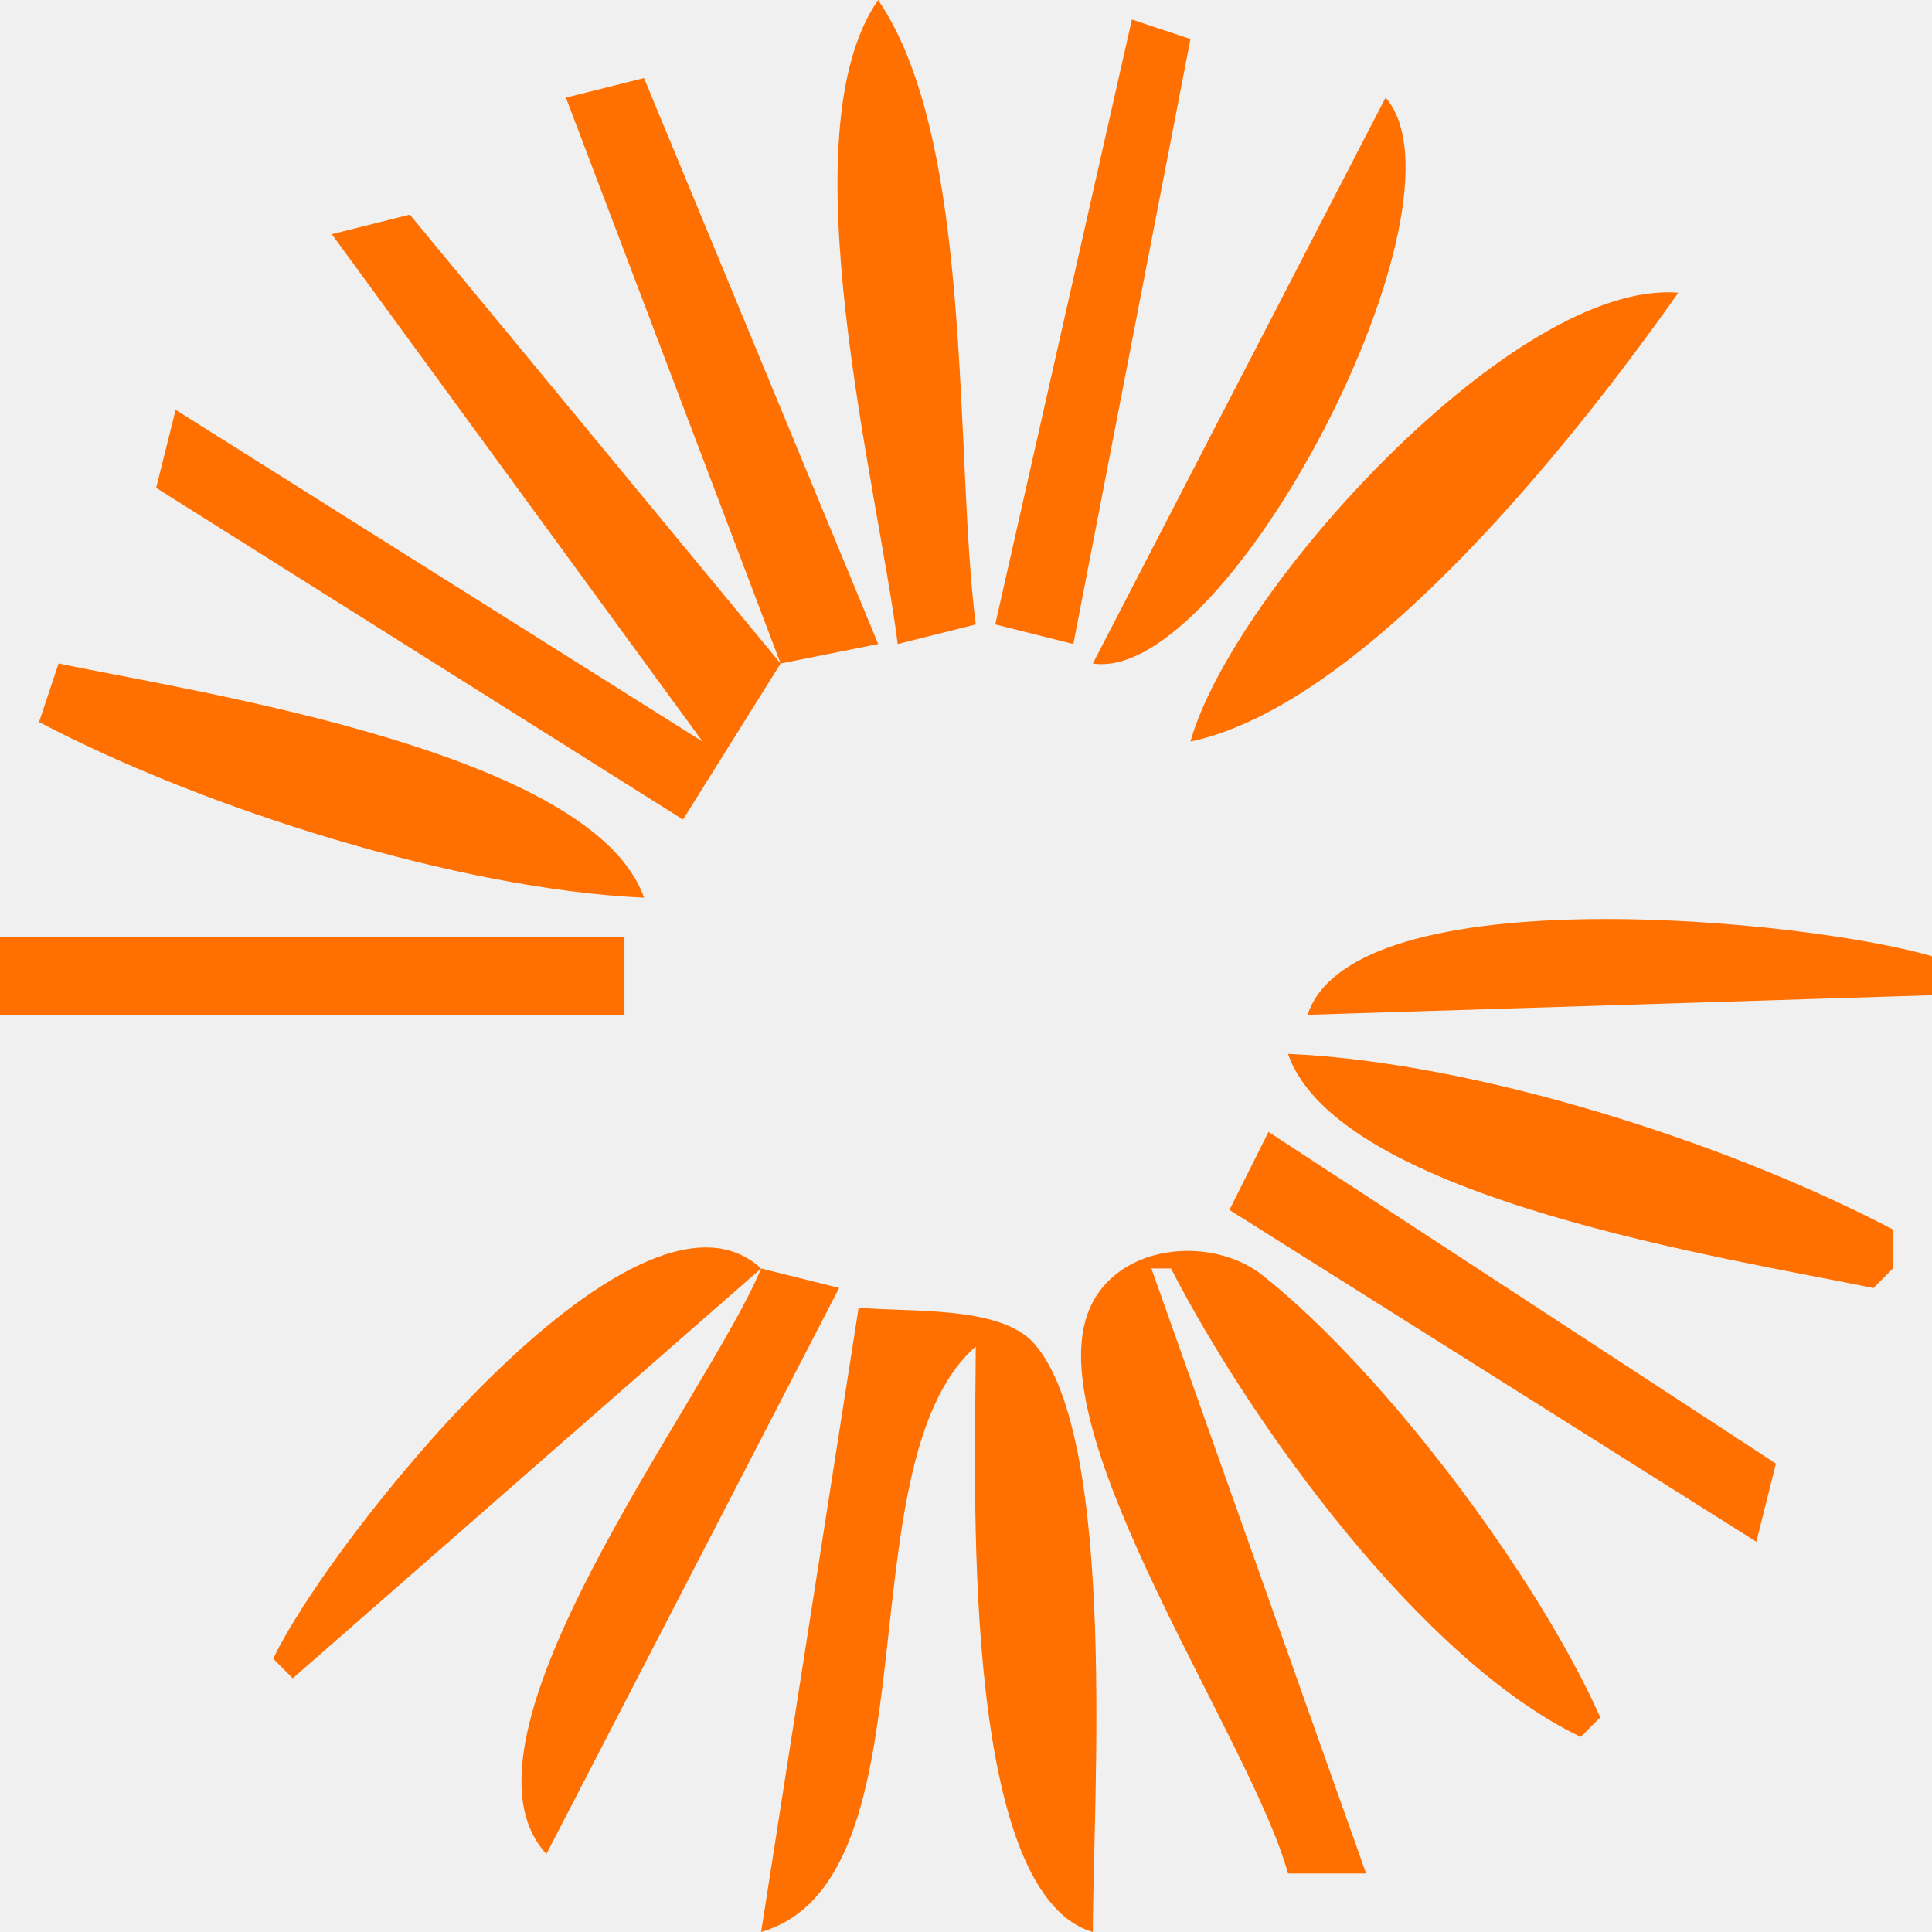
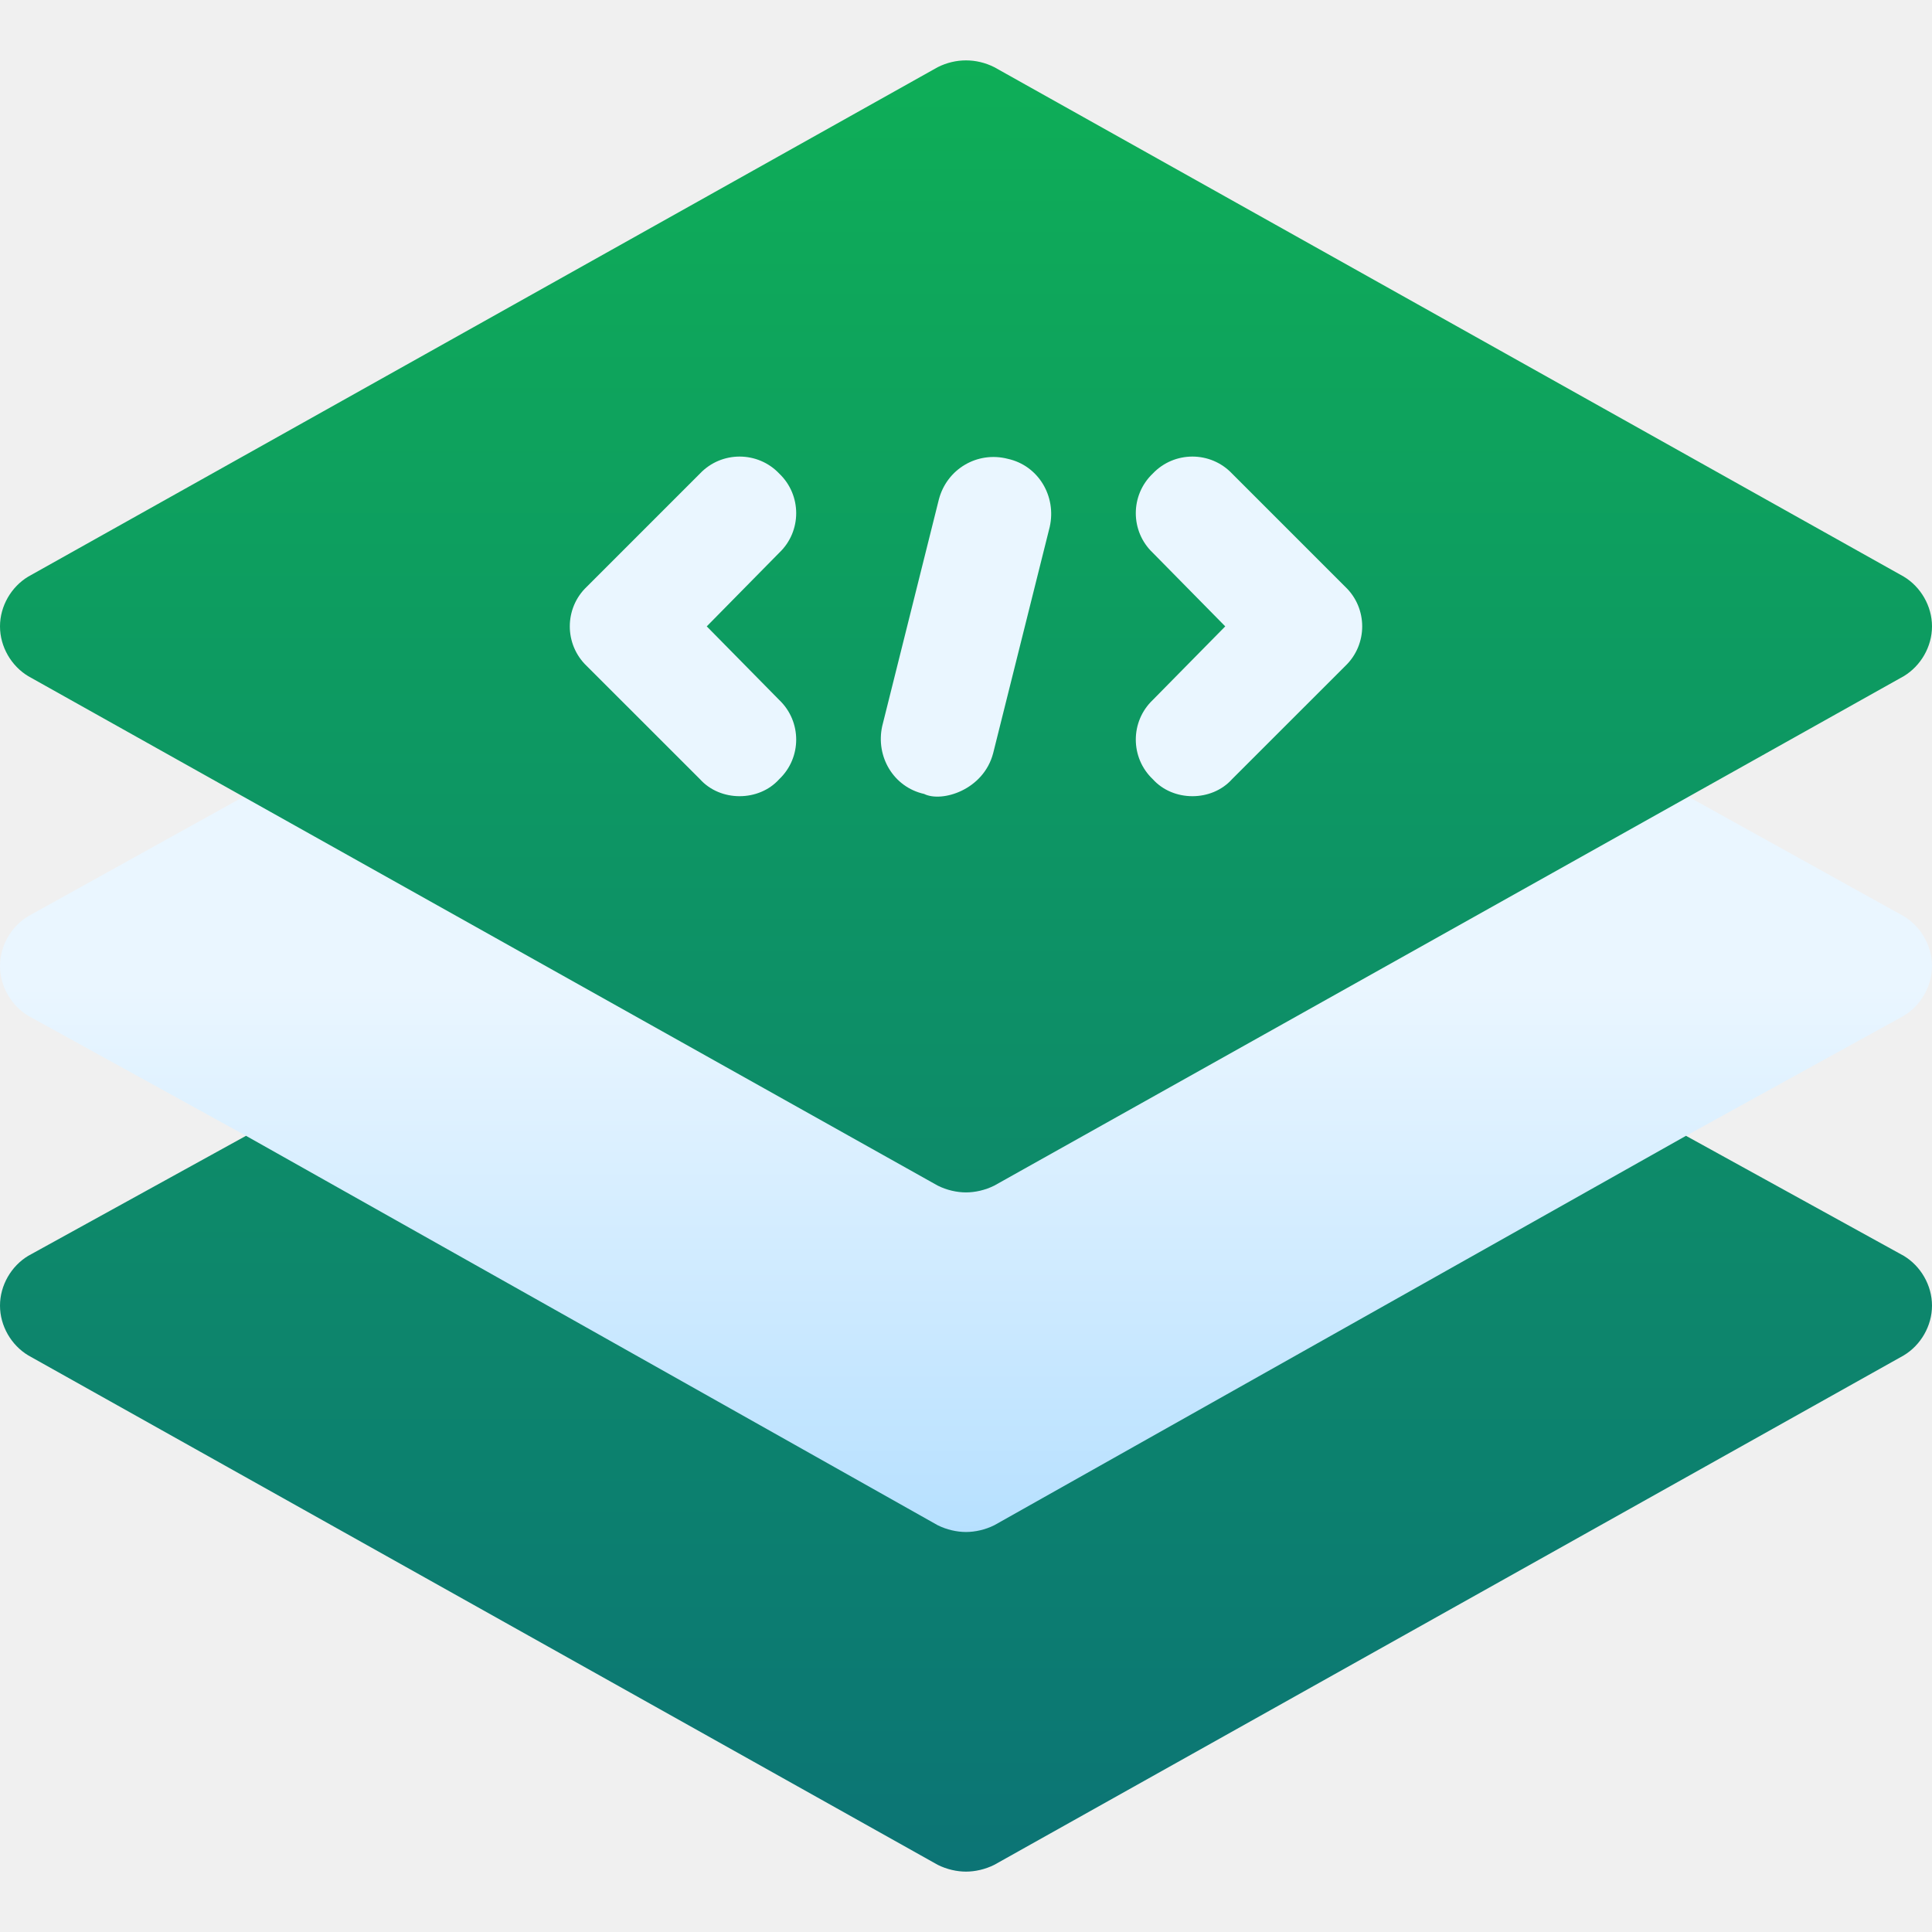
- <svg xmlns="http://www.w3.org/2000/svg" width="23" height="23" viewBox="0 0 23 23" fill="none">
-   <path d="M10.454 0C9.351 1.583 10.447 5.769 10.687 7.667L11.616 7.434C11.358 5.389 11.6 1.676 10.454 0Z" fill="#FF7000" />
-   <path d="M13.475 0.232L11.848 7.434L12.778 7.667L14.172 0.465L13.475 0.232Z" fill="#FF7000" />
-   <path d="M6.737 1.162L9.293 7.899L4.879 2.555L3.95 2.788L8.364 8.828L2.091 4.879L1.859 5.808L8.131 9.757L9.293 7.899L10.455 7.667L7.667 0.929L6.737 1.162Z" fill="#FF7000" />
-   <path d="M16.495 1.162L13.01 7.899C14.631 8.144 17.593 2.416 16.495 1.162Z" fill="#FF7000" />
-   <path d="M14.172 8.828C16.262 8.388 18.783 5.184 19.98 3.485C18.03 3.321 14.672 7.044 14.172 8.828Z" fill="#FF7000" />
-   <path d="M0.697 7.899L0.465 8.596C2.429 9.627 5.448 10.585 7.667 10.687C7.065 8.957 2.38 8.247 0.697 7.899Z" fill="#FF7000" />
-   <path d="M0 11.152V12.081H7.434V11.152H0Z" fill="#FF7000" />
-   <path d="M15.566 12.081L23 11.848V11.384C21.525 10.948 16.12 10.409 15.566 12.081Z" fill="#FF7000" />
-   <path d="M15.333 12.546C15.936 14.278 20.622 14.986 22.303 15.334L22.535 15.101V14.637C20.558 13.599 17.567 12.643 15.333 12.546Z" fill="#FF7000" />
-   <path d="M15.101 13.475L14.636 14.404L20.909 18.354L21.142 17.424L15.101 13.475Z" fill="#FF7000" />
-   <path d="M3.253 19.747L3.485 19.98L9.061 15.101C7.564 13.725 3.877 18.41 3.253 19.747Z" fill="#FF7000" />
-   <path d="M15.333 22.303H16.263L13.707 15.101H13.94C14.892 16.948 16.925 19.775 18.818 20.677L19.051 20.445C18.299 18.759 16.49 16.343 15.034 15.185C14.413 14.691 13.238 14.803 12.942 15.656C12.418 17.172 14.904 20.735 15.333 22.303Z" fill="#FF7000" />
-   <path d="M9.061 15.101C8.411 16.66 5.234 20.699 6.505 22.071L9.99 15.333L9.061 15.101Z" fill="#FF7000" />
-   <path d="M10.222 15.566L9.061 23C11.195 22.376 10.012 17.44 11.616 16.03C11.616 17.517 11.401 22.529 13.01 23C13.009 21.505 13.312 17.119 12.307 15.99C11.899 15.533 10.788 15.627 10.222 15.566Z" fill="#FF7000" />
+ <svg xmlns="http://www.w3.org/2000/svg" width="48" height="48" viewBox="0 0 48 48" fill="none">
+   <g clip-path="url(#clip0_118_16695)">
+     <path d="M47.297 22.762L39.694 18.544C39.244 18.319 38.737 18.319 38.288 18.544L35.25 20.26V8.531H12.75V20.26L9.712 18.544C9.262 18.319 8.756 18.319 8.306 18.544L0.703 22.762C0.281 23.015 0 23.494 0 24C0 24.506 0.281 24.984 0.703 25.238L6.112 28.219L20.484 40.706H27.516L41.888 28.219L47.297 25.238C47.719 24.984 48 24.506 48 24C48 23.494 47.719 23.015 47.297 22.762ZM24 26.616L16.881 22.594H31.119L24 26.616Z" fill="url(#paint0_linear_118_16695)" />
+     <path d="M47.297 31.2L41.888 28.219L24.703 37.894C24.478 38.006 24.225 38.062 24 38.062C23.775 38.062 23.522 38.006 23.297 37.894L6.112 28.219L0.703 31.2C0.281 31.453 0 31.931 0 32.438C0 32.944 0.281 33.422 0.703 33.675L23.297 46.331C23.522 46.444 23.775 46.5 24 46.5C24.225 46.5 24.478 46.444 24.703 46.331L47.297 33.675C47.719 33.422 48 32.944 48 32.438C48 31.931 47.719 31.453 47.297 31.2ZM0.703 16.8L23.297 29.456C23.522 29.569 23.775 29.625 24 29.625C24.225 29.625 24.478 29.569 24.703 29.456L47.297 16.8C47.719 16.547 48 16.069 48 15.562C48 15.056 47.719 14.578 47.297 14.325L24.703 1.669C24.253 1.444 23.747 1.444 23.297 1.669L0.703 14.325C0.281 14.578 0 15.056 0 15.562C0 16.069 0.281 16.547 0.703 16.8ZM28.641 13.734C28.078 13.2 28.078 12.3 28.641 11.765C29.175 11.203 30.075 11.203 30.609 11.765L33.422 14.578C33.984 15.112 33.984 16.012 33.422 16.547L30.609 19.359C30.104 19.922 29.147 19.922 28.641 19.359C28.078 18.825 28.078 17.925 28.641 17.39L30.441 15.562L28.641 13.734ZM21.919 18.038L23.325 12.412C23.522 11.653 24.281 11.203 25.041 11.4C25.8 11.569 26.25 12.328 26.081 13.087L24.675 18.712C24.435 19.631 23.398 19.944 22.959 19.725C22.2 19.556 21.75 18.797 21.919 18.038ZM14.578 14.578L17.391 11.765C17.925 11.203 18.825 11.203 19.359 11.765C19.922 12.3 19.922 13.2 19.359 13.734L17.559 15.562L19.359 17.39C19.922 17.925 19.922 18.825 19.359 19.359C18.853 19.922 17.897 19.922 17.391 19.359L14.578 16.547C14.016 16.012 14.016 15.112 14.578 14.578Z" fill="url(#paint1_linear_118_16695)" />
+   </g>
+   <defs>
+     <linearGradient id="paint0_linear_118_16695" x1="24" y1="40.706" x2="24" y2="8.531" gradientUnits="userSpaceOnUse">
+       <stop stop-color="#ADDCFF" />
+       <stop offset="0.503" stop-color="#EAF6FF" />
+       <stop offset="1" stop-color="#EAF6FF" />
+     </linearGradient>
+     <linearGradient id="paint1_linear_118_16695" x1="24" y1="46.5" x2="24" y2="1.5" gradientUnits="userSpaceOnUse">
+       <stop stop-color="#0C7475" />
+       <stop offset="1" stop-color="#0EAE57" />
+     </linearGradient>
+     <clipPath id="clip0_118_16695">
+       <rect width="48" height="48" fill="white" />
+     </clipPath>
+   </defs>
</svg>
